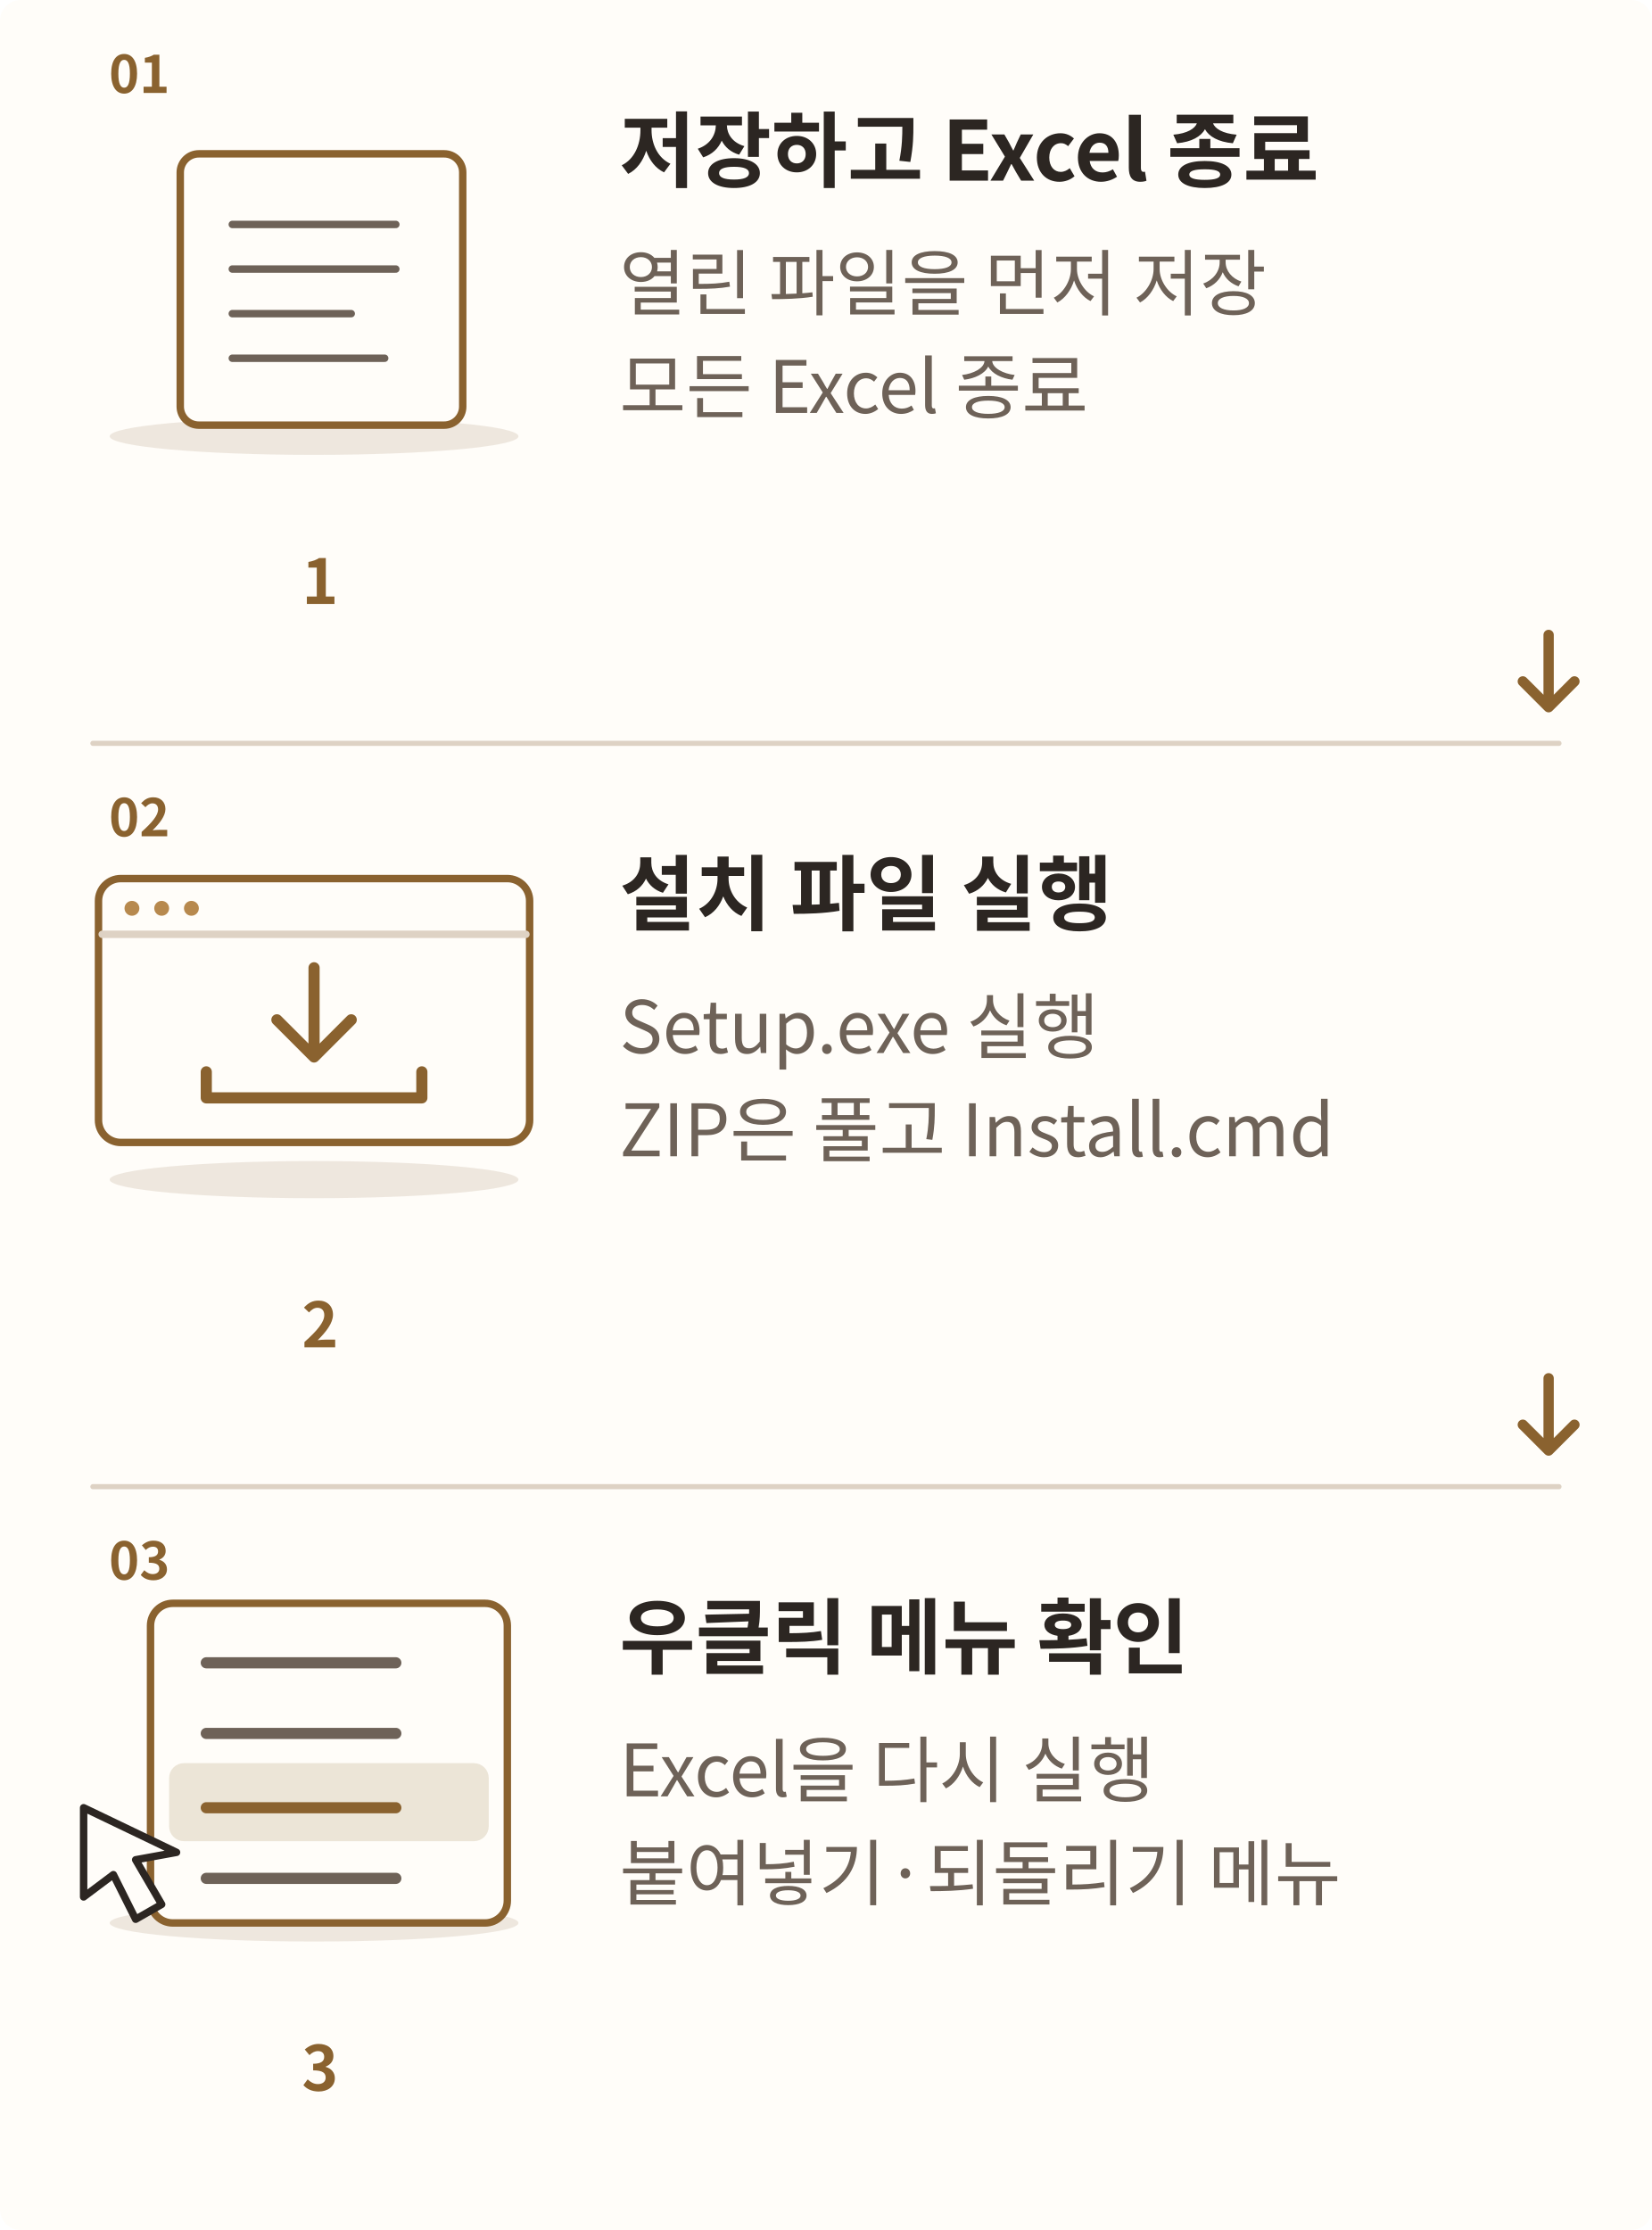
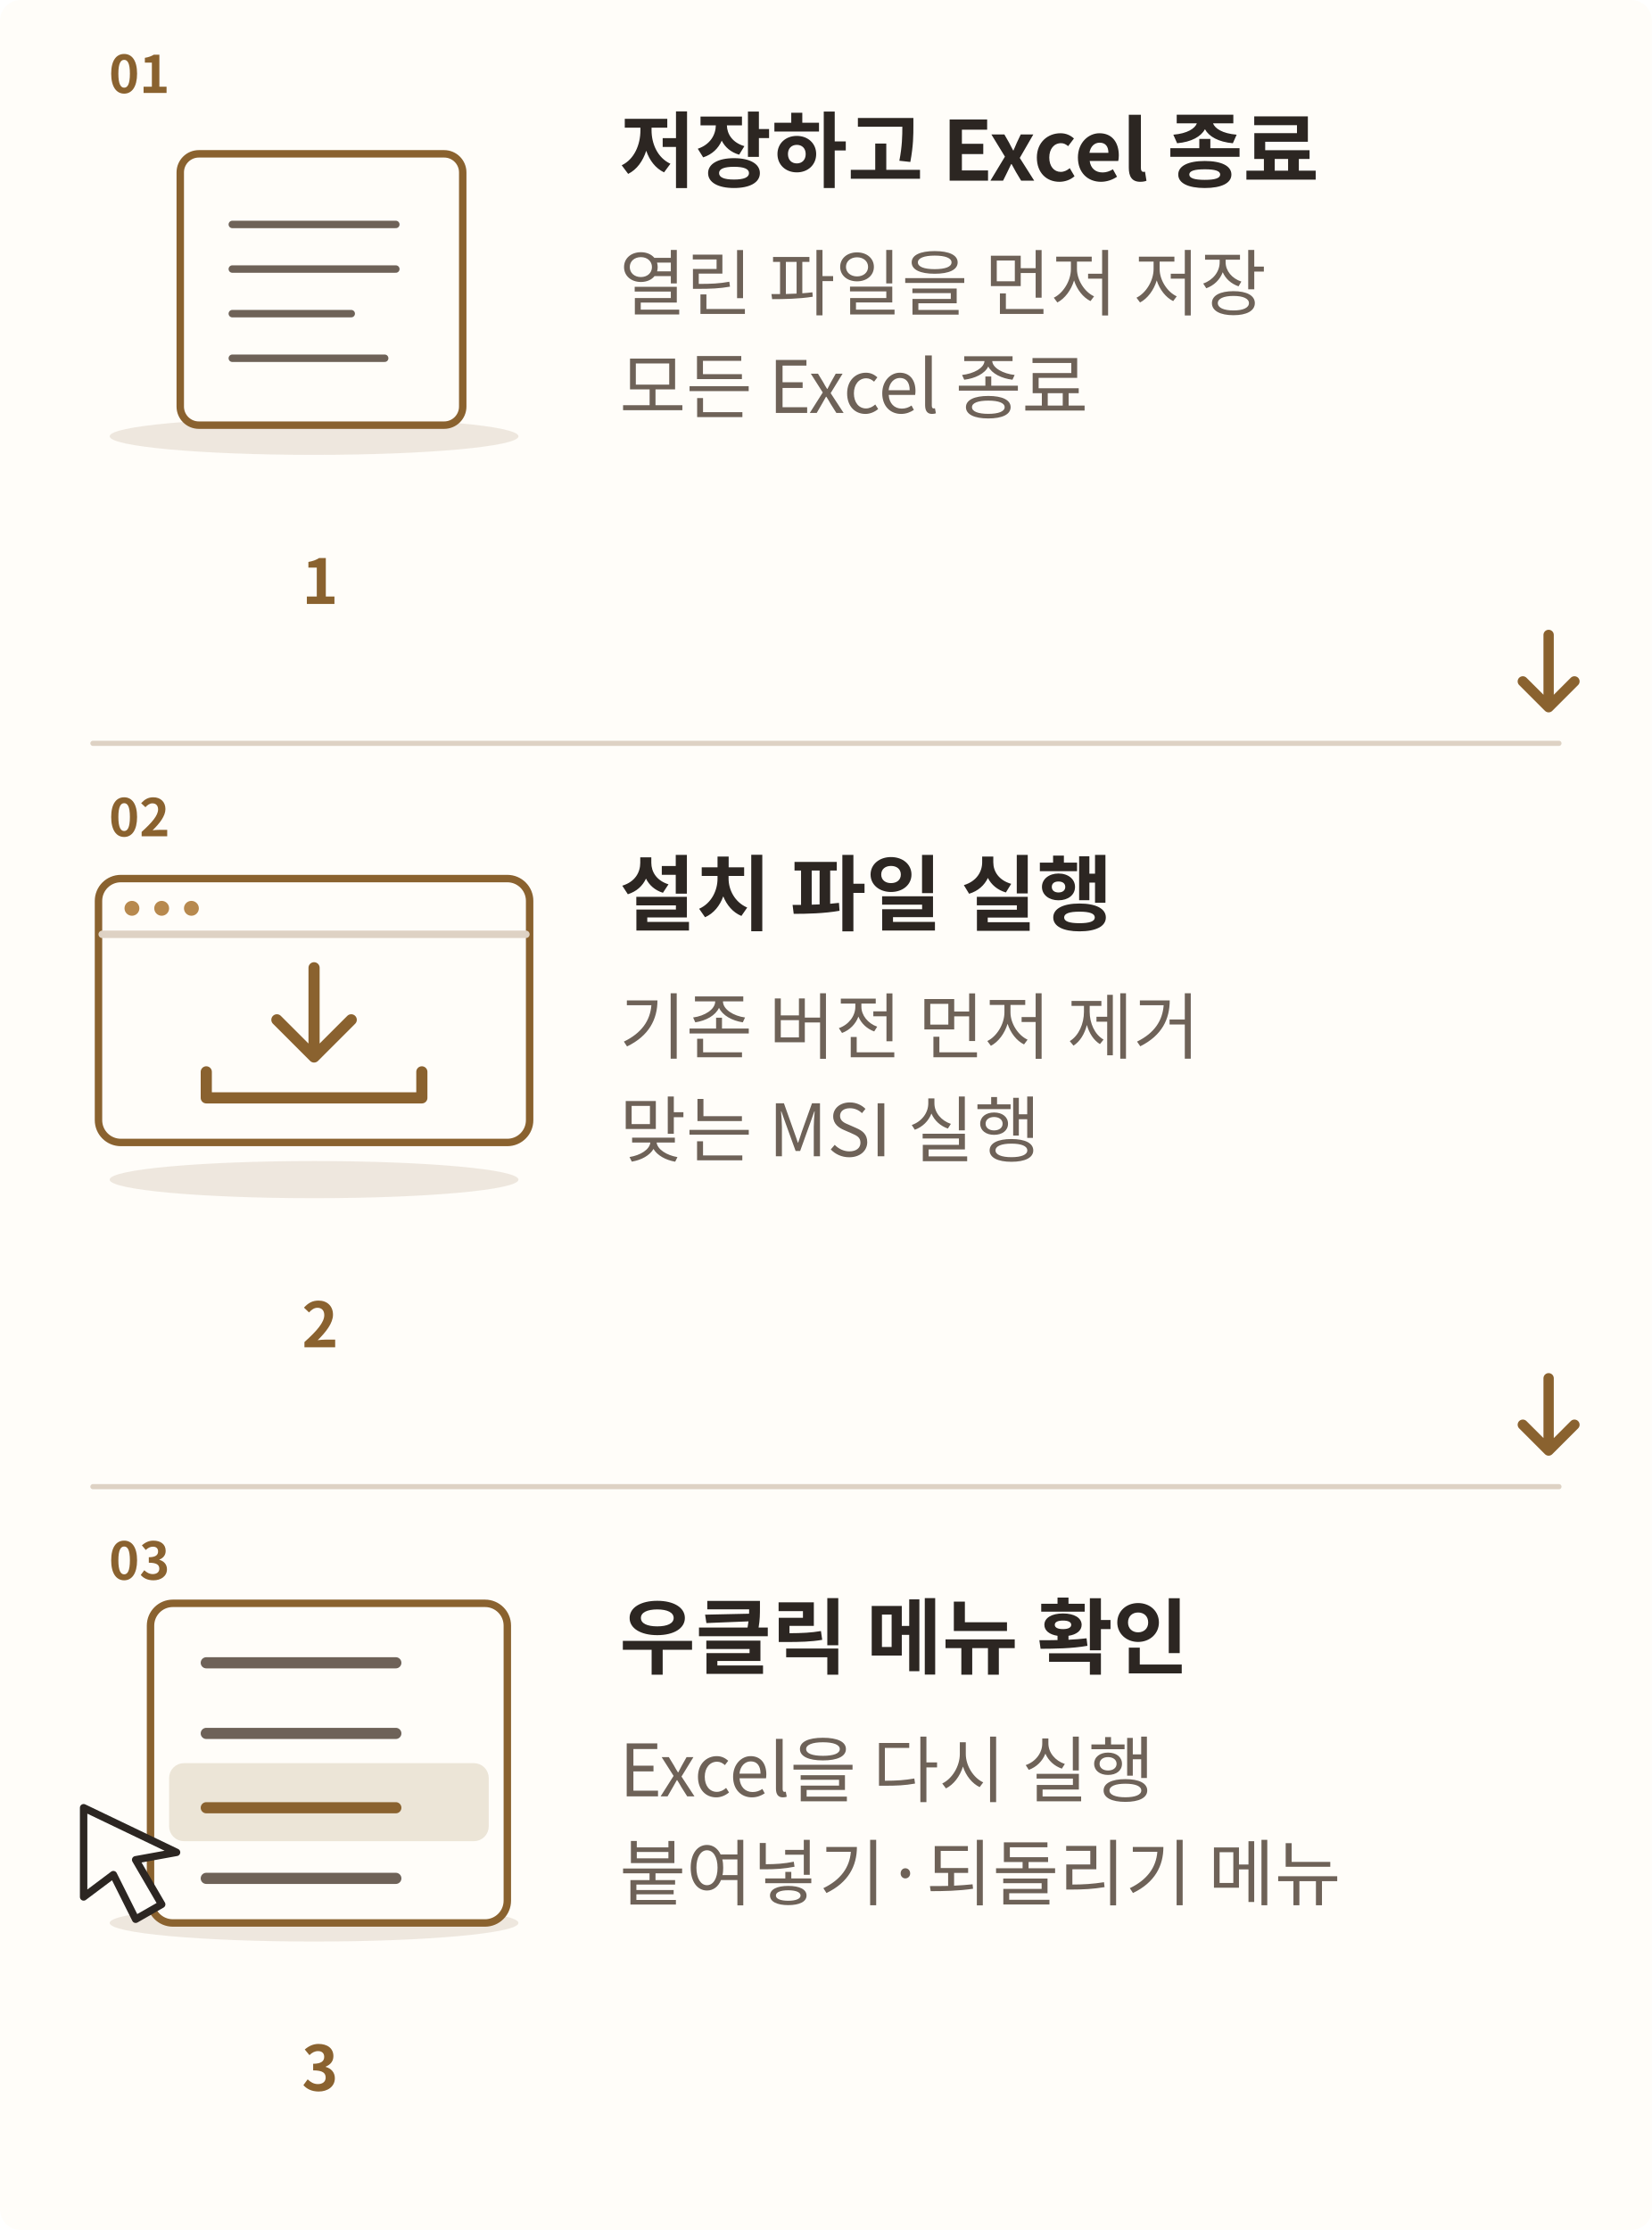
<svg xmlns="http://www.w3.org/2000/svg" width="320" height="432" viewBox="0 0 320 432" role="img" aria-labelledby="title desc">
  <g font-family="Noto Sans CJK KR, Noto Sans KR, Malgun Gothic, Segoe UI, sans-serif">
    <rect width="320" height="432" rx="4" fill="#fffdf9" />
    <text x="27" y="18" font-size="10" fill="#8a622f" font-weight="700" text-anchor="middle">01</text>
    <g transform="translate(9 19) scale(.72)">
      <ellipse cx="72" cy="91" rx="55" ry="5" fill="#ded2c4" opacity=".5" />
      <rect x="36" y="15" width="76" height="73" rx="5" fill="#fffdf9" stroke="#8a622f" stroke-width="2" />
      <path d="M50 34H94" fill="none" stroke="#6e6258" stroke-width="2" stroke-linecap="round" stroke-linejoin="round" />
      <path d="M50 46H94" fill="none" stroke="#6e6258" stroke-width="2" stroke-linecap="round" stroke-linejoin="round" />
      <path d="M50 58H82" fill="none" stroke="#6e6258" stroke-width="2" stroke-linecap="round" stroke-linejoin="round" />
      <path d="M50 70H91" fill="none" stroke="#6e6258" stroke-width="2" stroke-linecap="round" stroke-linejoin="round" />
    </g>
    <text x="120" y="35" font-size="16" fill="#2c2622" font-weight="700" text-anchor="start">저장하고 Excel 종료</text>
    <text x="120" y="60" font-size="14" fill="#6e6258" font-weight="400" text-anchor="start">열린 파일을 먼저 저장</text>
    <text x="120" y="80" font-size="14" fill="#6e6258" font-weight="400" text-anchor="start">모든 Excel 종료</text>
    <text x="62" y="117" font-size="12" fill="#8a622f" font-weight="700" text-anchor="middle">1</text>
    <path d="M300 123V137M295 132L300 137L305 132" fill="none" stroke="#8a622f" stroke-width="2" stroke-linecap="round" stroke-linejoin="round" />
    <text x="27" y="162" font-size="10" fill="#8a622f" font-weight="700" text-anchor="middle">02</text>
    <path d="M18 144H302" fill="none" stroke="#ded2c4" stroke-width="1" stroke-linecap="round" stroke-linejoin="round" />
    <g transform="translate(9 163) scale(.72)">
      <ellipse cx="72" cy="91" rx="55" ry="5" fill="#ded2c4" opacity=".5" />
      <rect x="14" y="10" width="116" height="71" rx="6" fill="#fffdf9" stroke="#8a622f" stroke-width="2" />
      <path d="M15 25H129" fill="none" stroke="#ded2c4" stroke-width="2" stroke-linecap="round" stroke-linejoin="round" />
      <circle cx="23" cy="18" r="2" fill="#b7894e" />
      <circle cx="31" cy="18" r="2" fill="#b7894e" />
      <circle cx="39" cy="18" r="2" fill="#b7894e" />
      <path d="M72 34V56M62 48L72 58L82 48" fill="none" stroke="#8a622f" stroke-width="3" stroke-linecap="round" stroke-linejoin="round" />
      <path d="M43 62V69H101V62" fill="none" stroke="#8a622f" stroke-width="3" stroke-linecap="round" stroke-linejoin="round" />
    </g>
    <text x="120" y="179" font-size="16" fill="#2c2622" font-weight="700" text-anchor="start">설치 파일 실행</text>
-     <text x="120" y="204" font-size="14" fill="#6e6258" font-weight="400" text-anchor="start">Setup.exe 실행</text>
-     <text x="120" y="224" font-size="14" fill="#6e6258" font-weight="400" text-anchor="start">ZIP은 풀고 Install.cmd</text>
+     <text x="120" y="204" font-size="14" fill="#6e6258" font-weight="400" text-anchor="start">기존 버전 먼저 제거</text>
+     <text x="120" y="224" font-size="14" fill="#6e6258" font-weight="400" text-anchor="start">맞는 MSI 실행</text>
    <text x="62" y="261" font-size="12" fill="#8a622f" font-weight="700" text-anchor="middle">2</text>
    <path d="M300 267V281M295 276L300 281L305 276" fill="none" stroke="#8a622f" stroke-width="2" stroke-linecap="round" stroke-linejoin="round" />
    <text x="27" y="306" font-size="10" fill="#8a622f" font-weight="700" text-anchor="middle">03</text>
    <path d="M18 288H302" fill="none" stroke="#ded2c4" stroke-width="1" stroke-linecap="round" stroke-linejoin="round" />
    <g transform="translate(9 307) scale(.72)">
      <ellipse cx="72" cy="91" rx="55" ry="5" fill="#ded2c4" opacity=".5" />
      <rect x="28" y="5" width="96" height="86" rx="6" fill="#fffdf9" stroke="#8a622f" stroke-width="2" />
      <path d="M43 21H94" fill="none" stroke="#6e6258" stroke-width="3" stroke-linecap="round" stroke-linejoin="round" />
      <path d="M43 40H94" fill="none" stroke="#6e6258" stroke-width="3" stroke-linecap="round" stroke-linejoin="round" />
      <rect x="34" y="49" width="84" height="19" rx="3" fill="#ece5d7" stroke="#ece5d7" stroke-width="2" />
      <path d="M43 60H94" fill="none" stroke="#8a622f" stroke-width="3" stroke-linecap="round" stroke-linejoin="round" />
      <path d="M43 79H94" fill="none" stroke="#6e6258" stroke-width="3" stroke-linecap="round" stroke-linejoin="round" />
      <path d="M10 60L10 84L18 78L24 90L31 86L24 74L35 72Z" fill="#fffdf9" stroke="#2c2622" stroke-width="2" stroke-linecap="round" stroke-linejoin="round" />
    </g>
    <text x="120" y="323" font-size="16" fill="#2c2622" font-weight="700" text-anchor="start">우클릭 메뉴 확인</text>
    <text x="120" y="348" font-size="14" fill="#6e6258" font-weight="400" text-anchor="start">Excel을 다시 실행</text>
    <text x="120" y="368" font-size="14" fill="#6e6258" font-weight="400" text-anchor="start">붙여넣기·되돌리기 메뉴</text>
    <text x="62" y="405" font-size="12" fill="#8a622f" font-weight="700" text-anchor="middle">3</text>
  </g>
</svg>
